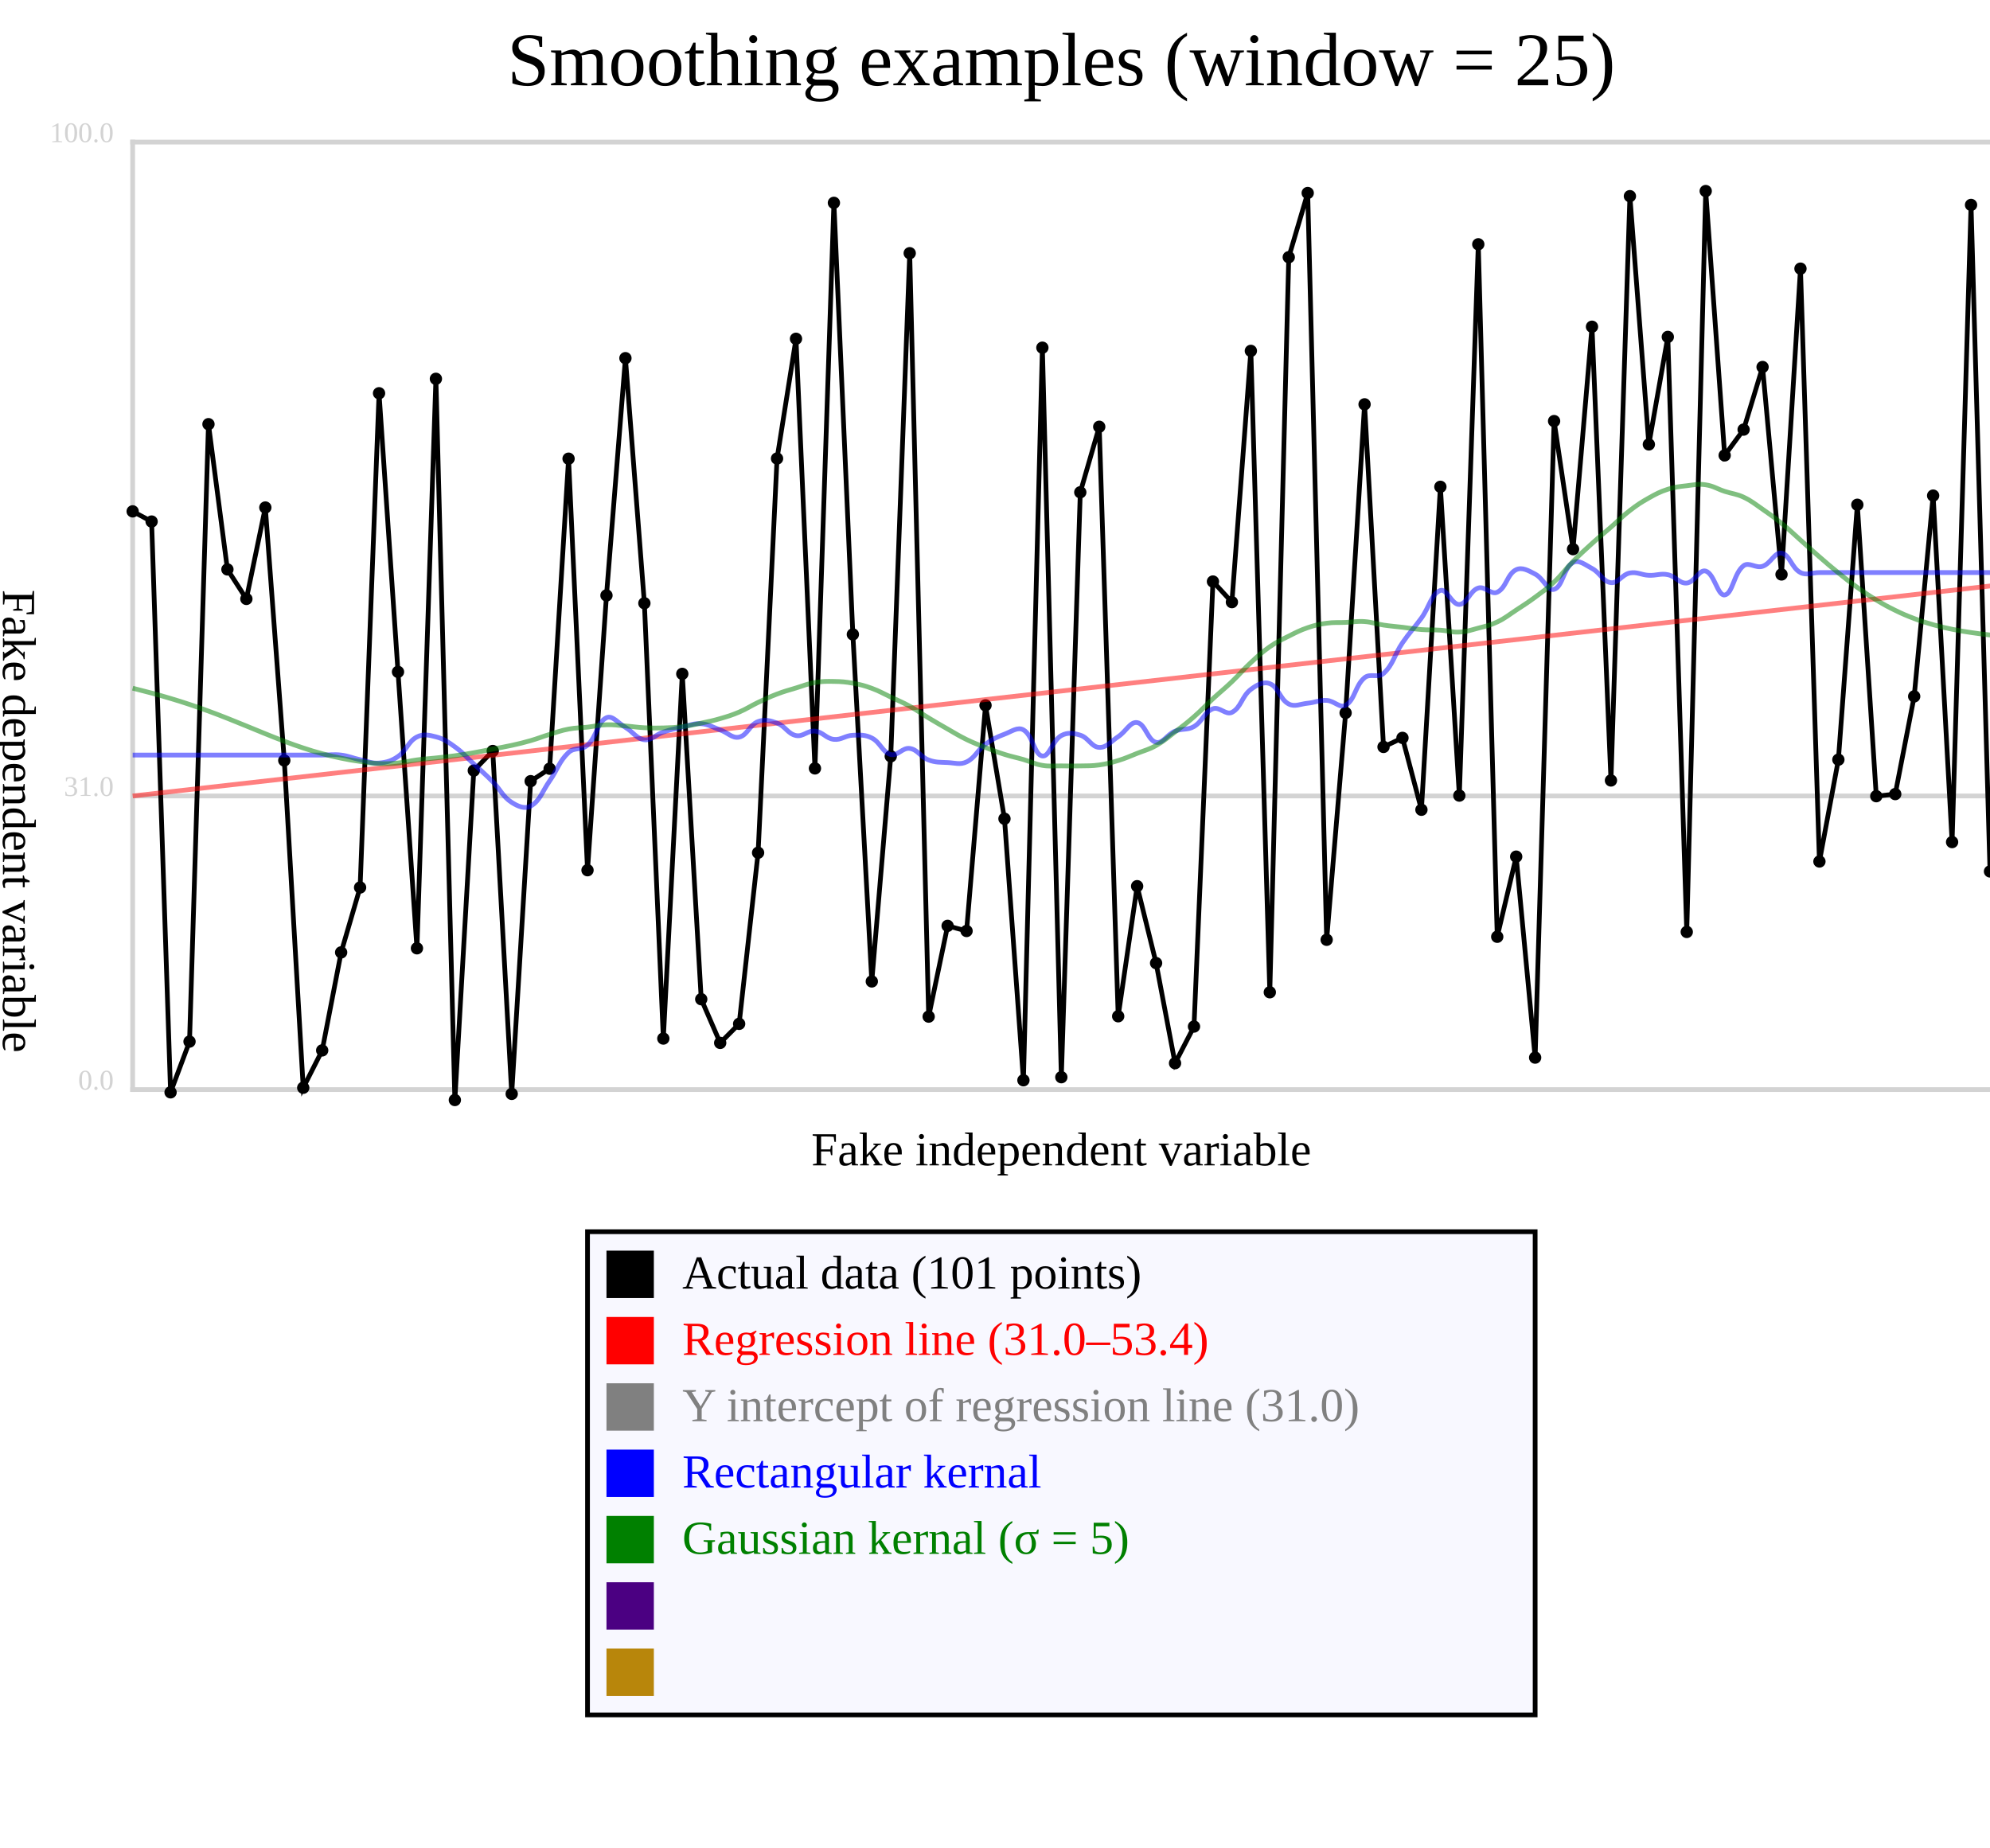
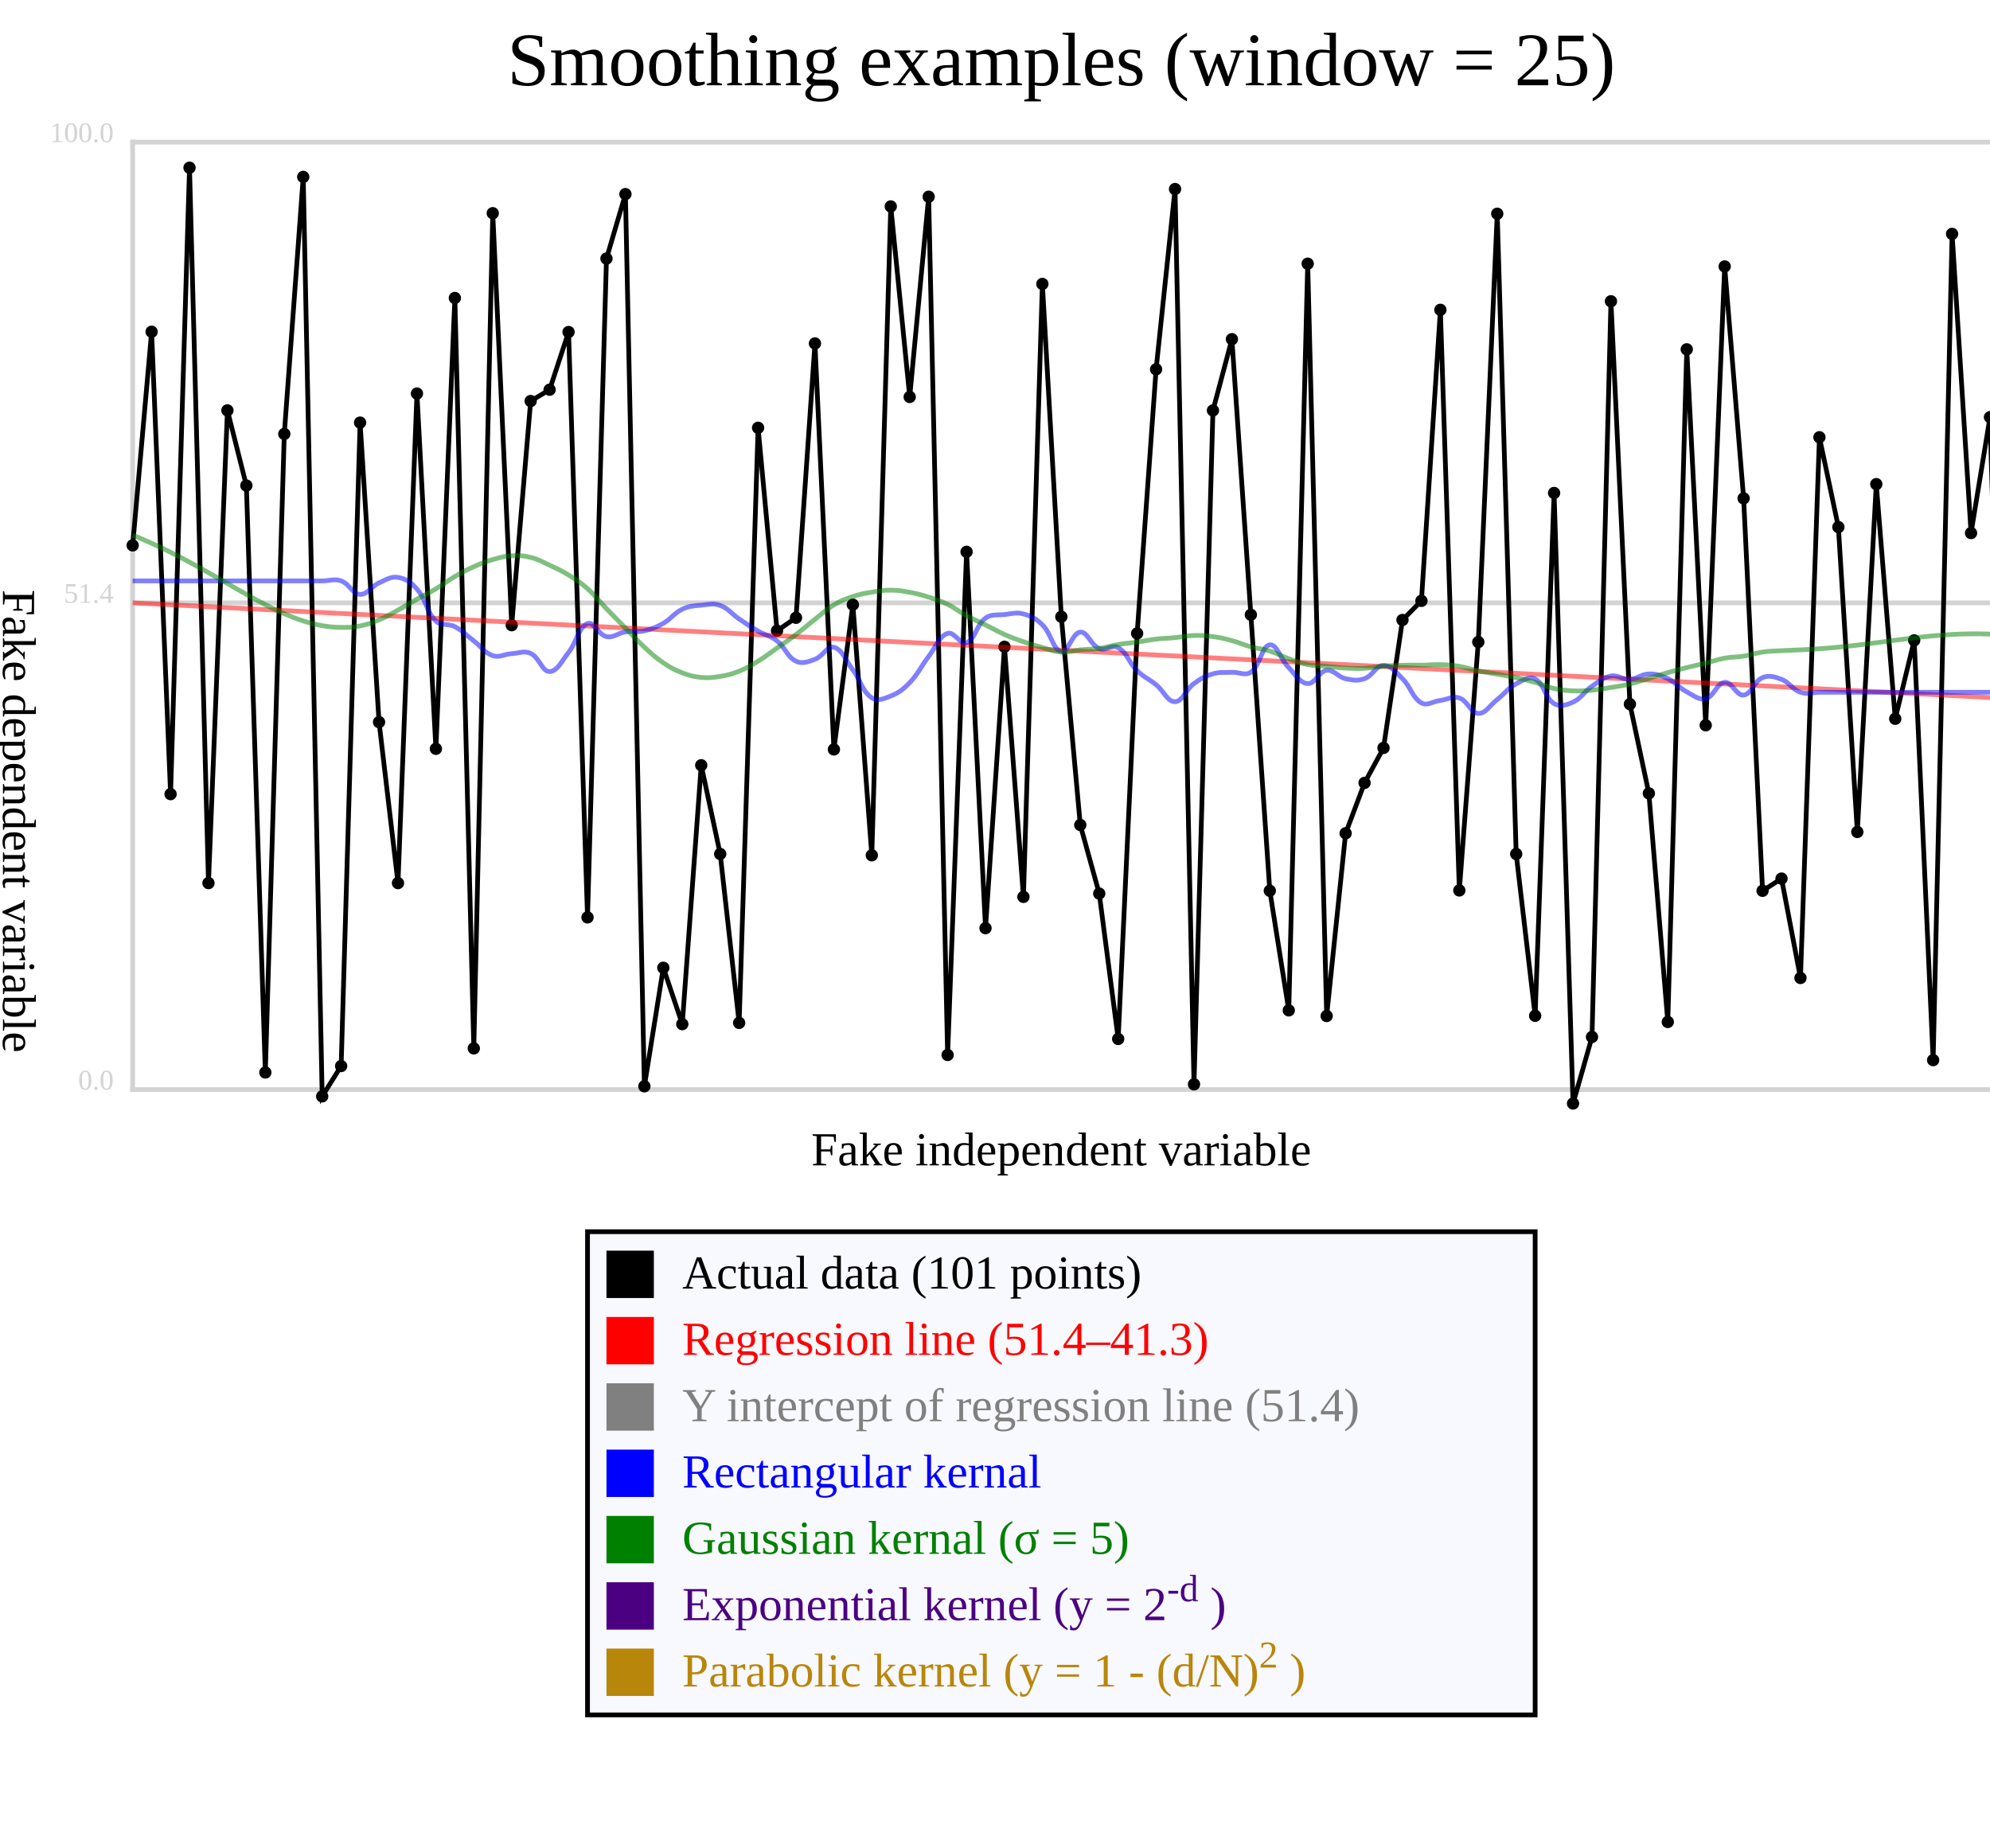
<svg xmlns="http://www.w3.org/2000/svg" viewBox="-12 -115 210 195">
  <style type="text/css">
                #linear {
                    stroke: blue;
                    stroke-width: 0.5;
                    stroke-opacity: 0.5;
                    fill: none;
                }
                #gaussian {
                    stroke: green;
                    stroke-width: 0.5;
                    stroke-opacity: 0.5;
                    fill: none;
                }
                .regression {
                    stroke: red;
                    stroke-width: 0.5;
                    stroke-opacity: 0.5;
                }</style>
  <g>
    <line x1="2" y1="0" x2="200" y2="0" stroke="lightgray" stroke-width="0.5" stroke-linecap="square" />
    <text x="0" y="0" fill="lightgray" font-size="3" text-anchor="end" alignment-baseline="central">0.0</text>
    <line x1="2" y1="-100" x2="200" y2="-100" stroke="lightgray" stroke-width="0.5" stroke-linecap="square" />
    <text x="0" y="-100" fill="lightgray" font-size="3" text-anchor="end" alignment-baseline="central">100.0</text>
-     <text x="0" y="-30.989" fill="lightgray" font-size="3" text-anchor="end" alignment-baseline="central">31.0</text>
+     <text x="0" y="-51.372" fill="lightgray" font-size="3" text-anchor="end" alignment-baseline="central">51.4</text>
    <text x="208" y="-100" font-size="3" fill="lightgray" text-anchor="end" alignment-baseline="central">100.0</text>
    <text x="208" y="0" font-size="3" fill="lightgray" text-anchor="end" alignment-baseline="central">0.0</text>
-     <text x="208" y="-53.376" fill="red" fill-opacity="0.5" font-size="3" text-anchor="end" alignment-baseline="central">53.4</text>
+     <text x="208" y="-41.279" fill="red" fill-opacity="0.5" font-size="3" text-anchor="end" alignment-baseline="central">41.3</text>
    <line x1="2" y1="-100" x2="2" y2="0" stroke="lightgray" stroke-width="0.5" stroke-linecap="square" />
    <line x1="200" y1="-100" x2="200" y2="0" stroke="lightgray" stroke-width="0.5" stroke-linecap="square" />
-     <line x1="2" y1="-30.989" x2="200" y2="-30.989" stroke="lightgray" stroke-width="0.5" />
-     <circle cx="2" cy="-61.029" r="0.65" fill="black" />
-     <circle cx="4" cy="-59.953" r="0.65" fill="black" />
-     <circle cx="6" cy="0.291" r="0.65" fill="black" />
-     <circle cx="8" cy="-5.066" r="0.65" fill="black" />
-     <circle cx="10" cy="-70.23" r="0.65" fill="black" />
-     <circle cx="12" cy="-54.9" r="0.65" fill="black" />
-     <circle cx="14" cy="-51.787" r="0.65" fill="black" />
-     <circle cx="16" cy="-61.434" r="0.65" fill="black" />
-     <circle cx="18" cy="-34.737" r="0.65" fill="black" />
-     <circle cx="20" cy="-0.192" r="0.65" fill="black" />
-     <circle cx="22" cy="-4.134" r="0.65" fill="black" />
-     <circle cx="24" cy="-14.479" r="0.65" fill="black" />
-     <circle cx="26" cy="-21.329" r="0.65" fill="black" />
-     <circle cx="28" cy="-73.494" r="0.65" fill="black" />
-     <circle cx="30" cy="-44.087" r="0.65" fill="black" />
-     <circle cx="32" cy="-14.912" r="0.65" fill="black" />
-     <circle cx="34" cy="-75.018" r="0.65" fill="black" />
-     <circle cx="36" cy="1.102" r="0.65" fill="black" />
-     <circle cx="38" cy="-33.67" r="0.65" fill="black" />
-     <circle cx="40" cy="-35.736" r="0.65" fill="black" />
-     <circle cx="42" cy="0.454" r="0.65" fill="black" />
-     <circle cx="44" cy="-32.551" r="0.65" fill="black" />
-     <circle cx="46" cy="-33.867" r="0.65" fill="black" />
-     <circle cx="48" cy="-66.587" r="0.65" fill="black" />
-     <circle cx="50" cy="-23.153" r="0.65" fill="black" />
-     <circle cx="52" cy="-52.156" r="0.65" fill="black" />
-     <circle cx="54" cy="-77.197" r="0.65" fill="black" />
-     <circle cx="56" cy="-51.331" r="0.65" fill="black" />
-     <circle cx="58" cy="-5.386" r="0.65" fill="black" />
-     <circle cx="60" cy="-43.876" r="0.65" fill="black" />
-     <circle cx="62" cy="-9.537" r="0.65" fill="black" />
-     <circle cx="64" cy="-4.926" r="0.65" fill="black" />
-     <circle cx="66" cy="-6.938" r="0.65" fill="black" />
-     <circle cx="68" cy="-24.996" r="0.65" fill="black" />
-     <circle cx="70" cy="-66.603" r="0.65" fill="black" />
-     <circle cx="72" cy="-79.243" r="0.65" fill="black" />
-     <circle cx="74" cy="-33.899" r="0.65" fill="black" />
-     <circle cx="76" cy="-93.591" r="0.65" fill="black" />
-     <circle cx="78" cy="-48.042" r="0.65" fill="black" />
-     <circle cx="80" cy="-11.415" r="0.65" fill="black" />
-     <circle cx="82" cy="-35.176" r="0.65" fill="black" />
-     <circle cx="84" cy="-88.276" r="0.65" fill="black" />
-     <circle cx="86" cy="-7.701" r="0.65" fill="black" />
-     <circle cx="88" cy="-17.279" r="0.65" fill="black" />
-     <circle cx="90" cy="-16.739" r="0.65" fill="black" />
-     <circle cx="92" cy="-40.556" r="0.65" fill="black" />
-     <circle cx="94" cy="-28.586" r="0.65" fill="black" />
-     <circle cx="96" cy="-0.983" r="0.65" fill="black" />
-     <circle cx="98" cy="-78.303" r="0.65" fill="black" />
-     <circle cx="100" cy="-1.306" r="0.65" fill="black" />
-     <circle cx="102" cy="-63.041" r="0.65" fill="black" />
-     <circle cx="104" cy="-69.957" r="0.65" fill="black" />
-     <circle cx="106" cy="-7.738" r="0.65" fill="black" />
-     <circle cx="108" cy="-21.467" r="0.65" fill="black" />
-     <circle cx="110" cy="-13.349" r="0.65" fill="black" />
-     <circle cx="112" cy="-2.785" r="0.65" fill="black" />
-     <circle cx="114" cy="-6.652" r="0.65" fill="black" />
-     <circle cx="116" cy="-53.622" r="0.65" fill="black" />
-     <circle cx="118" cy="-51.448" r="0.65" fill="black" />
-     <circle cx="120" cy="-77.966" r="0.65" fill="black" />
-     <circle cx="122" cy="-10.269" r="0.65" fill="black" />
-     <circle cx="124" cy="-87.854" r="0.65" fill="black" />
-     <circle cx="126" cy="-94.627" r="0.65" fill="black" />
-     <circle cx="128" cy="-15.81" r="0.65" fill="black" />
-     <circle cx="130" cy="-39.756" r="0.65" fill="black" />
-     <circle cx="132" cy="-72.325" r="0.65" fill="black" />
-     <circle cx="134" cy="-36.165" r="0.65" fill="black" />
-     <circle cx="136" cy="-37.12" r="0.65" fill="black" />
-     <circle cx="138" cy="-29.534" r="0.65" fill="black" />
-     <circle cx="140" cy="-63.62" r="0.65" fill="black" />
-     <circle cx="142" cy="-31.028" r="0.65" fill="black" />
-     <circle cx="144" cy="-89.215" r="0.65" fill="black" />
-     <circle cx="146" cy="-16.128" r="0.65" fill="black" />
-     <circle cx="148" cy="-24.586" r="0.65" fill="black" />
-     <circle cx="150" cy="-3.374" r="0.65" fill="black" />
-     <circle cx="152" cy="-70.556" r="0.65" fill="black" />
-     <circle cx="154" cy="-57.039" r="0.65" fill="black" />
-     <circle cx="156" cy="-80.515" r="0.65" fill="black" />
-     <circle cx="158" cy="-32.626" r="0.65" fill="black" />
-     <circle cx="160" cy="-94.296" r="0.65" fill="black" />
-     <circle cx="162" cy="-68.094" r="0.65" fill="black" />
-     <circle cx="164" cy="-79.439" r="0.65" fill="black" />
-     <circle cx="166" cy="-16.638" r="0.65" fill="black" />
-     <circle cx="168" cy="-94.835" r="0.65" fill="black" />
-     <circle cx="170" cy="-66.936" r="0.65" fill="black" />
-     <circle cx="172" cy="-69.658" r="0.65" fill="black" />
-     <circle cx="174" cy="-76.263" r="0.65" fill="black" />
-     <circle cx="176" cy="-54.369" r="0.65" fill="black" />
-     <circle cx="178" cy="-86.645" r="0.65" fill="black" />
-     <circle cx="180" cy="-24.073" r="0.65" fill="black" />
-     <circle cx="182" cy="-34.819" r="0.65" fill="black" />
-     <circle cx="184" cy="-61.725" r="0.65" fill="black" />
-     <circle cx="186" cy="-30.966" r="0.65" fill="black" />
-     <circle cx="188" cy="-31.188" r="0.65" fill="black" />
-     <circle cx="190" cy="-41.499" r="0.65" fill="black" />
-     <circle cx="192" cy="-62.69" r="0.65" fill="black" />
-     <circle cx="194" cy="-26.123" r="0.65" fill="black" />
-     <circle cx="196" cy="-93.37" r="0.65" fill="black" />
-     <circle cx="198" cy="-23.024" r="0.65" fill="black" />
-     <circle cx="200" cy="-38.055" r="0.65" fill="black" />
-     <polyline points="2,-61.029 4,-59.953 6,0.291 8,-5.066 10,-70.23 12,-54.9 14,-51.787 16,-61.434 18,-34.737 20,-0.192 22,-4.134 24,-14.479 26,-21.329 28,-73.494 30,-44.087 32,-14.912 34,-75.018 36,1.102 38,-33.67 40,-35.736 42,0.454 44,-32.551 46,-33.867 48,-66.587 50,-23.153 52,-52.156 54,-77.197 56,-51.331 58,-5.386 60,-43.876 62,-9.537 64,-4.926 66,-6.938 68,-24.996 70,-66.603 72,-79.243 74,-33.899 76,-93.591 78,-48.042 80,-11.415 82,-35.176 84,-88.276 86,-7.701 88,-17.279 90,-16.739 92,-40.556 94,-28.586 96,-0.983 98,-78.303 100,-1.306 102,-63.041 104,-69.957 106,-7.738 108,-21.467 110,-13.349 112,-2.785 114,-6.652 116,-53.622 118,-51.448 120,-77.966 122,-10.269 124,-87.854 126,-94.627 128,-15.81 130,-39.756 132,-72.325 134,-36.165 136,-37.12 138,-29.534 140,-63.62 142,-31.028 144,-89.215 146,-16.128 148,-24.586 150,-3.374 152,-70.556 154,-57.039 156,-80.515 158,-32.626 160,-94.296 162,-68.094 164,-79.439 166,-16.638 168,-94.835 170,-66.936 172,-69.658 174,-76.263 176,-54.369 178,-86.645 180,-24.073 182,-34.819 184,-61.725 186,-30.966 188,-31.188 190,-41.499 192,-62.69 194,-26.123 196,-93.37 198,-23.024 200,-38.055" stroke="black" stroke-width="0.5" fill="none" />
+     <line x1="2" y1="-51.372" x2="200" y2="-51.372" stroke="lightgray" stroke-width="0.5" />
+     <circle cx="2" cy="-57.436" r="0.65" fill="black" />
+     <circle cx="4" cy="-79.984" r="0.65" fill="black" />
+     <circle cx="6" cy="-31.184" r="0.65" fill="black" />
+     <circle cx="8" cy="-97.298" r="0.65" fill="black" />
+     <circle cx="10" cy="-21.793" r="0.65" fill="black" />
+     <circle cx="12" cy="-71.685" r="0.65" fill="black" />
+     <circle cx="14" cy="-63.751" r="0.65" fill="black" />
+     <circle cx="16" cy="-1.803" r="0.65" fill="black" />
+     <circle cx="18" cy="-69.197" r="0.65" fill="black" />
+     <circle cx="20" cy="-96.328" r="0.65" fill="black" />
+     <circle cx="22" cy="0.717" r="0.65" fill="black" />
+     <circle cx="24" cy="-2.484" r="0.65" fill="black" />
+     <circle cx="26" cy="-70.394" r="0.65" fill="black" />
+     <circle cx="28" cy="-38.786" r="0.65" fill="black" />
+     <circle cx="30" cy="-21.795" r="0.65" fill="black" />
+     <circle cx="32" cy="-73.464" r="0.65" fill="black" />
+     <circle cx="34" cy="-35.967" r="0.65" fill="black" />
+     <circle cx="36" cy="-83.548" r="0.65" fill="black" />
+     <circle cx="38" cy="-4.349" r="0.65" fill="black" />
+     <circle cx="40" cy="-92.496" r="0.65" fill="black" />
+     <circle cx="42" cy="-49.014" r="0.65" fill="black" />
+     <circle cx="44" cy="-72.672" r="0.65" fill="black" />
+     <circle cx="46" cy="-73.868" r="0.65" fill="black" />
+     <circle cx="48" cy="-79.957" r="0.65" fill="black" />
+     <circle cx="50" cy="-18.174" r="0.65" fill="black" />
+     <circle cx="52" cy="-87.71" r="0.65" fill="black" />
+     <circle cx="54" cy="-94.512" r="0.65" fill="black" />
+     <circle cx="56" cy="-0.346" r="0.65" fill="black" />
+     <circle cx="58" cy="-12.856" r="0.65" fill="black" />
+     <circle cx="60" cy="-6.907" r="0.65" fill="black" />
+     <circle cx="62" cy="-34.23" r="0.65" fill="black" />
+     <circle cx="64" cy="-24.869" r="0.65" fill="black" />
+     <circle cx="66" cy="-7.039" r="0.65" fill="black" />
+     <circle cx="68" cy="-69.847" r="0.65" fill="black" />
+     <circle cx="70" cy="-48.431" r="0.65" fill="black" />
+     <circle cx="72" cy="-49.798" r="0.65" fill="black" />
+     <circle cx="74" cy="-78.749" r="0.65" fill="black" />
+     <circle cx="76" cy="-35.903" r="0.65" fill="black" />
+     <circle cx="78" cy="-51.178" r="0.65" fill="black" />
+     <circle cx="80" cy="-24.728" r="0.65" fill="black" />
+     <circle cx="82" cy="-93.212" r="0.65" fill="black" />
+     <circle cx="84" cy="-73.103" r="0.65" fill="black" />
+     <circle cx="86" cy="-94.236" r="0.65" fill="black" />
+     <circle cx="88" cy="-3.653" r="0.65" fill="black" />
+     <circle cx="90" cy="-56.757" r="0.65" fill="black" />
+     <circle cx="92" cy="-17.037" r="0.65" fill="black" />
+     <circle cx="94" cy="-46.735" r="0.65" fill="black" />
+     <circle cx="96" cy="-20.34" r="0.65" fill="black" />
+     <circle cx="98" cy="-85.032" r="0.65" fill="black" />
+     <circle cx="100" cy="-49.902" r="0.65" fill="black" />
+     <circle cx="102" cy="-27.927" r="0.65" fill="black" />
+     <circle cx="104" cy="-20.687" r="0.65" fill="black" />
+     <circle cx="106" cy="-5.344" r="0.65" fill="black" />
+     <circle cx="108" cy="-48.146" r="0.65" fill="black" />
+     <circle cx="110" cy="-76.022" r="0.65" fill="black" />
+     <circle cx="112" cy="-95.047" r="0.65" fill="black" />
+     <circle cx="114" cy="-0.557" r="0.65" fill="black" />
+     <circle cx="116" cy="-71.678" r="0.65" fill="black" />
+     <circle cx="118" cy="-79.2" r="0.65" fill="black" />
+     <circle cx="120" cy="-50.113" r="0.65" fill="black" />
+     <circle cx="122" cy="-20.983" r="0.65" fill="black" />
+     <circle cx="124" cy="-8.36" r="0.65" fill="black" />
+     <circle cx="126" cy="-87.168" r="0.65" fill="black" />
+     <circle cx="128" cy="-7.766" r="0.65" fill="black" />
+     <circle cx="130" cy="-27.051" r="0.65" fill="black" />
+     <circle cx="132" cy="-32.37" r="0.65" fill="black" />
+     <circle cx="134" cy="-36.058" r="0.65" fill="black" />
+     <circle cx="136" cy="-49.565" r="0.65" fill="black" />
+     <circle cx="138" cy="-51.583" r="0.65" fill="black" />
+     <circle cx="140" cy="-82.298" r="0.65" fill="black" />
+     <circle cx="142" cy="-21.018" r="0.65" fill="black" />
+     <circle cx="144" cy="-47.235" r="0.65" fill="black" />
+     <circle cx="146" cy="-92.441" r="0.65" fill="black" />
+     <circle cx="148" cy="-24.864" r="0.65" fill="black" />
+     <circle cx="150" cy="-7.788" r="0.65" fill="black" />
+     <circle cx="152" cy="-62.967" r="0.65" fill="black" />
+     <circle cx="154" cy="1.47" r="0.65" fill="black" />
+     <circle cx="156" cy="-5.553" r="0.65" fill="black" />
+     <circle cx="158" cy="-83.202" r="0.65" fill="black" />
+     <circle cx="160" cy="-40.68" r="0.65" fill="black" />
+     <circle cx="162" cy="-31.265" r="0.65" fill="black" />
+     <circle cx="164" cy="-7.137" r="0.65" fill="black" />
+     <circle cx="166" cy="-78.129" r="0.65" fill="black" />
+     <circle cx="168" cy="-38.45" r="0.65" fill="black" />
+     <circle cx="170" cy="-86.876" r="0.65" fill="black" />
+     <circle cx="172" cy="-62.399" r="0.65" fill="black" />
+     <circle cx="174" cy="-20.981" r="0.65" fill="black" />
+     <circle cx="176" cy="-22.268" r="0.65" fill="black" />
+     <circle cx="178" cy="-11.78" r="0.65" fill="black" />
+     <circle cx="180" cy="-68.85" r="0.65" fill="black" />
+     <circle cx="182" cy="-59.369" r="0.65" fill="black" />
+     <circle cx="184" cy="-27.189" r="0.65" fill="black" />
+     <circle cx="186" cy="-63.901" r="0.65" fill="black" />
+     <circle cx="188" cy="-39.135" r="0.65" fill="black" />
+     <circle cx="190" cy="-47.411" r="0.65" fill="black" />
+     <circle cx="192" cy="-3.11" r="0.65" fill="black" />
+     <circle cx="194" cy="-90.314" r="0.65" fill="black" />
+     <circle cx="196" cy="-58.739" r="0.65" fill="black" />
+     <circle cx="198" cy="-70.969" r="0.65" fill="black" />
+     <circle cx="200" cy="-3.24" r="0.65" fill="black" />
+     <polyline points="2,-57.436 4,-79.984 6,-31.184 8,-97.298 10,-21.793 12,-71.685 14,-63.751 16,-1.803 18,-69.197 20,-96.328 22,0.717 24,-2.484 26,-70.394 28,-38.786 30,-21.795 32,-73.464 34,-35.967 36,-83.548 38,-4.349 40,-92.496 42,-49.014 44,-72.672 46,-73.868 48,-79.957 50,-18.174 52,-87.71 54,-94.512 56,-0.346 58,-12.856 60,-6.907 62,-34.23 64,-24.869 66,-7.039 68,-69.847 70,-48.431 72,-49.798 74,-78.749 76,-35.903 78,-51.178 80,-24.728 82,-93.212 84,-73.103 86,-94.236 88,-3.653 90,-56.757 92,-17.037 94,-46.735 96,-20.34 98,-85.032 100,-49.902 102,-27.927 104,-20.687 106,-5.344 108,-48.146 110,-76.022 112,-95.047 114,-0.557 116,-71.678 118,-79.2 120,-50.113 122,-20.983 124,-8.36 126,-87.168 128,-7.766 130,-27.051 132,-32.37 134,-36.058 136,-49.565 138,-51.583 140,-82.298 142,-21.018 144,-47.235 146,-92.441 148,-24.864 150,-7.788 152,-62.967 154,1.47 156,-5.553 158,-83.202 160,-40.68 162,-31.265 164,-7.137 166,-78.129 168,-38.45 170,-86.876 172,-62.399 174,-20.981 176,-22.268 178,-11.78 180,-68.85 182,-59.369 184,-27.189 186,-63.901 188,-39.135 190,-47.411 192,-3.11 194,-90.314 196,-58.739 198,-70.969 200,-3.24" stroke="black" stroke-width="0.5" fill="none" />
    <g>
-       <line x1="2" y1="-30.989" x2="200" y2="-53.376" class="regression" />
+       <line x1="2" y1="-51.372" x2="200" y2="-41.279" class="regression" />
    </g>
    <g id="linear">
      <g>
-         <path d="M2,-35.306 Q3.2,-35.306 4,-35.306 C4.8,-35.306 5.2,-35.306 6,-35.306 C6.8,-35.306 7.2,-35.306 8,-35.306 C8.8,-35.306 9.2,-35.306 10,-35.306 C10.8,-35.306 11.2,-35.306 12,-35.306 C12.8,-35.306 13.2,-35.306 14,-35.306 C14.8,-35.306 15.2,-35.306 16,-35.306 C16.8,-35.306 17.2,-35.306 18,-35.306 C18.8,-35.306 19.2,-35.306 20,-35.306 C20.8,-35.306 21.2,-35.306 22,-35.306 C22.8,-35.306 23.211,-35.402 24,-35.306 C24.811,-35.207 25.195,-34.989 26,-34.82 C26.795,-34.653 27.216,-34.399 28,-34.465 C28.816,-34.533 29.322,-34.688 30,-35.155 C30.922,-35.789 31.056,-36.73 32,-37.22 C32.656,-37.561 33.249,-37.428 34,-37.232 C34.849,-37.011 35.271,-36.701 36,-36.178 C36.871,-35.554 37.206,-35.096 38,-34.364 C38.806,-33.62 39.231,-33.269 40,-32.489 C40.831,-31.648 41.053,-30.918 42,-30.309 C42.653,-29.89 43.392,-29.575 44,-29.92 C44.992,-30.482 45.233,-31.49 46,-32.576 C46.833,-33.755 46.997,-34.632 48,-35.581 C48.597,-36.145 49.394,-35.801 50,-36.357 C50.994,-37.268 51.023,-38.791 52,-39.248 C52.623,-39.54 53.225,-38.68 54,-38.23 C54.825,-37.75 55.159,-37.027 56,-36.923 C56.759,-36.829 57.183,-37.46 58,-37.734 C58.783,-37.996 59.193,-38.086 60,-38.264 C60.793,-38.439 61.214,-38.676 62,-38.616 C62.814,-38.554 63.207,-38.241 64,-37.96 C64.807,-37.675 65.276,-37.041 66,-37.2 C66.876,-37.393 67.099,-38.507 68,-38.841 C68.699,-39.1 69.27,-38.951 70,-38.682 C70.87,-38.362 71.139,-37.549 72,-37.367 C72.739,-37.21 73.224,-37.914 74,-37.836 C74.824,-37.752 75.174,-37.052 76,-36.962 C76.774,-36.877 77.195,-37.368 78,-37.397 C78.795,-37.426 79.308,-37.459 80,-37.107 C80.908,-36.646 81.107,-35.609 82,-35.364 C82.707,-35.169 83.244,-36.116 84,-36.007 C84.844,-35.885 85.14,-35.106 86,-34.786 C86.74,-34.51 87.197,-34.556 88,-34.516 C88.797,-34.476 89.324,-34.258 90,-34.585 C90.924,-35.032 91.124,-35.812 92,-36.452 C92.724,-36.982 93.161,-37.193 94,-37.51 C94.761,-37.798 95.399,-38.311 96,-37.965 C96.999,-37.389 97.141,-35.335 98,-35.206 C98.741,-35.095 99.048,-36.84 100,-37.364 C100.648,-37.72 101.269,-37.634 102,-37.406 C102.869,-37.134 103.186,-36.148 104,-36.116 C104.786,-36.086 105.232,-36.747 106,-37.25 C106.832,-37.795 107.259,-38.847 108,-38.736 C108.859,-38.607 109.113,-36.853 110,-36.651 C110.713,-36.49 111.152,-37.475 112,-37.828 C112.752,-38.142 113.314,-37.913 114,-38.318 C114.914,-38.859 115.082,-39.851 116,-40.194 C116.682,-40.448 117.371,-39.491 118,-39.813 C118.971,-40.309 119.039,-41.509 120,-42.238 C120.639,-42.722 121.335,-43.1 122,-42.843 C122.935,-42.483 123.049,-41.186 124,-40.695 C124.649,-40.36 125.204,-40.701 126,-40.778 C126.804,-40.855 127.208,-41.121 128,-41.078 C128.808,-41.034 129.41,-40.208 130,-40.561 C131.01,-41.166 130.987,-42.623 132,-43.472 C132.587,-43.966 133.44,-43.403 134,-43.919 C135.04,-44.877 135.142,-45.902 136,-47.157 C136.742,-48.242 137.228,-48.703 138,-49.769 C138.828,-50.913 139.061,-52.344 140,-52.68 C140.661,-52.917 141.225,-51.152 142,-51.201 C142.825,-51.254 143.098,-52.645 144,-52.937 C144.698,-53.162 145.364,-52.188 146,-52.495 C146.964,-52.962 147.037,-54.411 148,-54.871 C148.637,-55.175 149.289,-54.776 150,-54.407 C150.889,-53.946 151.319,-52.589 152,-52.797 C152.919,-53.078 153.003,-55.08 154,-55.63 C154.603,-55.963 155.27,-55.391 156,-55.003 C156.87,-54.54 157.157,-53.604 158,-53.503 C158.757,-53.412 159.157,-54.362 160,-54.525 C160.757,-54.672 161.197,-54.315 162,-54.279 C162.797,-54.243 163.236,-54.502 164,-54.345 C164.836,-54.174 165.232,-53.387 166,-53.46 C166.832,-53.54 167.322,-54.94 168,-54.727 C168.922,-54.437 169.253,-52.098 170,-52.203 C170.853,-52.324 170.964,-54.509 172,-55.293 C172.564,-55.719 173.278,-54.991 174,-55.23 C174.878,-55.521 175.265,-56.739 176,-56.618 C176.865,-56.475 177.058,-55.052 178,-54.57 C178.658,-54.233 179.2,-54.57 180,-54.57 C180.8,-54.57 181.2,-54.57 182,-54.57 C182.8,-54.57 183.2,-54.57 184,-54.57 C184.8,-54.57 185.2,-54.57 186,-54.57 C186.8,-54.57 187.2,-54.57 188,-54.57 C188.8,-54.57 189.2,-54.57 190,-54.57 C190.8,-54.57 191.2,-54.57 192,-54.57 C192.8,-54.57 193.2,-54.57 194,-54.57 C194.8,-54.57 195.2,-54.57 196,-54.57 C196.8,-54.57 197.2,-54.57 198,-54.57 Q198.8,-54.57 200,-54.57" class="spline" fill="none" />
+         <path d="M2,-53.689 Q3.2,-53.689 4,-53.689 C4.8,-53.689 5.2,-53.689 6,-53.689 C6.8,-53.689 7.2,-53.689 8,-53.689 C8.8,-53.689 9.2,-53.689 10,-53.689 C10.8,-53.689 11.2,-53.689 12,-53.689 C12.8,-53.689 13.2,-53.689 14,-53.689 C14.8,-53.689 15.2,-53.689 16,-53.689 C16.8,-53.689 17.2,-53.689 18,-53.689 C18.8,-53.689 19.2,-53.689 20,-53.689 C20.8,-53.689 21.2,-53.689 22,-53.689 C22.8,-53.689 23.281,-53.944 24,-53.689 C24.881,-53.376 25.181,-52.311 26,-52.268 C26.781,-52.227 27.154,-53.1 28,-53.479 C28.754,-53.817 29.248,-54.183 30,-54.06 C30.848,-53.922 31.401,-53.518 32,-52.827 C33.001,-51.673 32.955,-50.487 34,-49.449 C34.555,-48.898 35.272,-49.235 36,-48.854 C36.872,-48.397 37.206,-47.962 38,-47.356 C38.806,-46.741 39.108,-46.1 40,-45.8 C40.708,-45.562 41.198,-45.963 42,-46.01 C42.798,-46.057 43.329,-46.353 44,-46.036 C44.929,-45.597 45.21,-44.099 46,-44.12 C46.81,-44.141 47.299,-45.252 48,-46.141 C48.899,-47.28 49.04,-48.79 50,-49.191 C50.64,-49.458 51.134,-48.003 52,-47.811 C52.734,-47.649 53.189,-48.183 54,-48.307 C54.789,-48.428 55.228,-48.249 56,-48.424 C56.828,-48.612 57.259,-48.793 58,-49.214 C58.859,-49.703 59.121,-50.28 60,-50.7 C60.721,-51.045 61.191,-51.047 62,-51.127 C62.791,-51.206 63.282,-51.361 64,-51.1 C64.882,-50.778 65.186,-50.221 66,-49.67 C66.786,-49.138 67.179,-48.866 68,-48.391 C68.779,-47.94 69.304,-47.906 70,-47.353 C70.904,-46.635 71.051,-45.672 72,-45.212 C72.651,-44.897 73.265,-45.145 74,-45.415 C74.865,-45.734 75.309,-46.878 76,-46.684 C76.909,-46.429 77.254,-45.29 78,-44.293 C78.854,-43.152 78.977,-42.044 80,-41.34 C80.577,-40.943 81.279,-41.249 82,-41.54 C82.879,-41.894 83.332,-42.254 84,-42.952 C84.932,-43.924 85.168,-44.635 86,-45.716 C86.768,-46.714 87.062,-47.807 88,-48.149 C88.662,-48.391 89.352,-46.915 90,-47.176 C90.952,-47.56 91.014,-49.032 92,-49.762 C92.614,-50.216 93.193,-50.047 94,-50.136 C94.793,-50.224 95.257,-50.405 96,-50.203 C96.857,-49.971 97.359,-49.687 98,-49.051 C98.959,-48.099 99.125,-46.402 100,-46.235 C100.725,-46.096 101.169,-48.22 102,-48.286 C102.769,-48.346 103.089,-46.924 104,-46.549 C104.689,-46.266 105.378,-47.006 106,-46.642 C106.978,-46.07 107.106,-45.083 108,-44.209 C108.706,-43.517 109.23,-43.356 110,-42.727 C110.83,-42.049 111.213,-40.914 112,-40.94 C112.813,-40.966 113.116,-42.208 114,-42.857 C114.716,-43.383 115.155,-43.629 116,-43.879 C116.755,-44.102 117.199,-44.002 118,-44.038 C118.799,-44.074 119.419,-43.636 120,-44.058 C121.019,-44.798 121.154,-46.841 122,-46.942 C122.754,-47.032 123.128,-45.427 124,-44.535 C124.728,-43.79 125.173,-42.909 126,-42.851 C126.773,-42.796 127.156,-44.144 128,-44.252 C128.756,-44.35 129.164,-43.55 130,-43.366 C130.764,-43.198 131.28,-43.12 132,-43.374 C132.88,-43.685 133.201,-44.779 134,-44.777 C134.801,-44.774 135.311,-44.046 136,-43.363 C136.911,-42.46 137.014,-41.376 138,-40.812 C138.614,-40.461 139.2,-40.971 140,-41.075 C140.8,-41.179 141.298,-41.574 142,-41.333 C142.898,-41.025 143.185,-39.735 144,-39.703 C144.785,-39.672 145.218,-40.562 146,-41.173 C146.818,-41.813 147.108,-42.348 148,-42.83 C148.708,-43.213 149.382,-43.658 150,-43.335 C150.982,-42.822 151.008,-41.343 152,-40.739 C152.608,-40.369 153.304,-40.581 154,-40.899 C154.904,-41.314 155.145,-41.983 156,-42.571 C156.745,-43.084 157.155,-43.498 158,-43.651 C158.755,-43.788 159.21,-43.253 160,-43.297 C160.81,-43.341 161.196,-43.855 162,-43.87 C162.796,-43.885 163.267,-43.719 164,-43.372 C164.867,-42.962 165.145,-42.428 166,-41.977 C166.745,-41.583 167.287,-41.081 168,-41.26 C168.887,-41.484 169.164,-42.905 170,-42.984 C170.764,-43.055 171.248,-41.542 172,-41.635 C172.848,-41.741 173.08,-43.097 174,-43.48 C174.68,-43.762 175.275,-43.578 176,-43.298 C176.875,-42.959 177.124,-42.231 178,-41.932 C178.724,-41.685 179.2,-41.932 180,-41.932 C180.8,-41.932 181.2,-41.932 182,-41.932 C182.8,-41.932 183.2,-41.932 184,-41.932 C184.8,-41.932 185.2,-41.932 186,-41.932 C186.8,-41.932 187.2,-41.932 188,-41.932 C188.8,-41.932 189.2,-41.932 190,-41.932 C190.8,-41.932 191.2,-41.932 192,-41.932 C192.8,-41.932 193.2,-41.932 194,-41.932 C194.8,-41.932 195.2,-41.932 196,-41.932 C196.8,-41.932 197.2,-41.932 198,-41.932 Q198.8,-41.932 200,-41.932" class="spline" fill="none" />
      </g>
    </g>
    <g id="gaussian">
      <g>
-         <path d="M2,-42.365 Q3.203,-42.065 4,-41.849 C4.803,-41.631 5.204,-41.52 6,-41.281 C6.804,-41.041 7.204,-40.915 8,-40.65 C8.804,-40.382 9.204,-40.24 10,-39.948 C10.804,-39.654 11.203,-39.497 12,-39.183 C12.803,-38.867 13.201,-38.7 14,-38.375 C14.801,-38.049 15.198,-37.878 16,-37.555 C16.798,-37.235 17.195,-37.07 18,-36.768 C18.795,-36.469 19.193,-36.32 20,-36.055 C20.793,-35.794 21.194,-35.669 22,-35.452 C22.794,-35.238 23.195,-35.142 24,-34.977 C24.795,-34.814 25.197,-34.746 26,-34.632 C26.797,-34.519 27.198,-34.441 28,-34.408 C28.798,-34.376 29.205,-34.393 30,-34.47 C30.805,-34.548 31.197,-34.69 32,-34.796 C32.797,-34.902 33.201,-34.914 34,-35.001 C34.801,-35.089 35.202,-35.124 36,-35.234 C36.802,-35.345 37.202,-35.412 38,-35.554 C38.802,-35.696 39.2,-35.787 40,-35.942 C40.8,-36.098 41.205,-36.154 42,-36.331 C42.805,-36.51 43.208,-36.603 44,-36.832 C44.808,-37.066 45.195,-37.243 46,-37.488 C46.795,-37.73 47.187,-37.893 48,-38.049 C48.787,-38.2 49.201,-38.164 50,-38.255 C50.801,-38.347 51.198,-38.482 52,-38.506 C52.798,-38.531 53.201,-38.442 54,-38.379 C54.801,-38.316 55.198,-38.233 56,-38.192 C56.798,-38.15 57.201,-38.147 58,-38.171 C58.801,-38.194 59.206,-38.208 60,-38.309 C60.806,-38.411 61.205,-38.508 62,-38.677 C62.805,-38.847 63.211,-38.926 64,-39.156 C64.811,-39.393 65.224,-39.512 66,-39.843 C66.824,-40.195 67.189,-40.478 68,-40.864 C68.789,-41.239 69.184,-41.435 70,-41.746 C70.784,-42.045 71.196,-42.144 72,-42.388 C72.796,-42.63 73.185,-42.821 74,-42.962 C74.785,-43.097 75.201,-43.092 76,-43.078 C76.801,-43.064 77.212,-43.034 78,-42.891 C78.812,-42.744 79.225,-42.636 80,-42.352 C80.825,-42.05 81.203,-41.804 82,-41.428 C82.803,-41.049 83.223,-40.891 84,-40.463 C84.823,-40.01 85.194,-39.709 86,-39.224 C86.794,-38.746 87.195,-38.514 88,-38.056 C88.795,-37.603 89.179,-37.347 90,-36.946 C90.779,-36.567 91.192,-36.423 92,-36.106 C92.792,-35.796 93.189,-35.636 94,-35.379 C94.789,-35.128 95.204,-35.067 96,-34.836 C96.804,-34.603 97.182,-34.355 98,-34.218 C98.782,-34.087 99.2,-34.176 100,-34.165 C100.8,-34.154 101.201,-34.142 102,-34.161 C102.801,-34.181 103.21,-34.151 104,-34.263 C104.81,-34.378 105.216,-34.489 106,-34.729 C106.816,-34.979 107.205,-35.172 108,-35.487 C108.805,-35.806 109.251,-35.891 110,-36.314 C110.851,-36.796 111.216,-37.154 112,-37.749 C112.816,-38.369 113.23,-38.676 114,-39.351 C114.83,-40.078 115.189,-40.504 116,-41.254 C116.789,-41.984 117.222,-42.308 118,-43.05 C118.822,-43.834 119.166,-44.299 120,-45.069 C120.766,-45.775 121.149,-46.147 122,-46.741 C122.749,-47.264 123.182,-47.45 124,-47.861 C124.782,-48.254 125.175,-48.47 126,-48.752 C126.775,-49.016 127.189,-49.111 128,-49.224 C128.789,-49.334 129.2,-49.273 130,-49.308 C130.8,-49.342 131.206,-49.452 132,-49.396 C132.806,-49.339 133.196,-49.147 134,-49.027 C134.796,-48.907 135.2,-48.89 136,-48.795 C136.8,-48.7 137.197,-48.613 138,-48.552 C138.797,-48.491 139.202,-48.541 140,-48.488 C140.802,-48.435 141.207,-48.246 142,-48.289 C142.807,-48.332 143.212,-48.495 144,-48.705 C144.812,-48.921 145.246,-48.995 146,-49.354 C146.846,-49.757 147.21,-50.092 148,-50.609 C148.81,-51.139 149.223,-51.396 150,-51.971 C150.823,-52.58 151.257,-52.871 152,-53.571 C152.857,-54.379 153.172,-54.902 154,-55.743 C154.772,-56.528 155.183,-56.898 156,-57.637 C156.783,-58.346 157.203,-58.67 158,-59.364 C158.803,-60.063 159.158,-60.472 160,-61.119 C160.758,-61.703 161.166,-61.975 162,-62.443 C162.766,-62.872 163.169,-63.093 164,-63.361 C164.769,-63.61 165.194,-63.641 166,-63.735 C166.794,-63.828 167.222,-63.946 168,-63.83 C168.822,-63.708 169.196,-63.403 170,-63.14 C170.796,-62.881 171.25,-62.879 172,-62.525 C172.85,-62.123 173.22,-61.789 174,-61.251 C174.82,-60.687 175.228,-60.396 176,-59.768 C176.828,-59.095 177.2,-58.708 178,-58 C178.8,-57.291 179.192,-56.926 180,-56.227 C180.792,-55.541 181.185,-55.193 182,-54.535 C182.785,-53.903 183.18,-53.587 184,-53.001 C184.78,-52.442 185.179,-52.17 186,-51.674 C186.779,-51.202 187.182,-50.98 188,-50.58 C188.782,-50.198 189.186,-50.026 190,-49.718 C190.786,-49.42 191.191,-49.294 192,-49.065 C192.791,-48.841 193.195,-48.752 194,-48.586 C194.795,-48.421 195.197,-48.359 196,-48.238 C196.797,-48.117 197.199,-48.073 198,-47.981 Q198.799,-47.889 200,-47.777" class="spline" fill="none" />
+         <path d="M2,-58.518 Q3.207,-58.019 4,-57.66 C4.807,-57.294 5.207,-57.102 6,-56.707 C6.807,-56.305 7.206,-56.094 8,-55.668 C8.806,-55.236 9.203,-55.009 10,-54.56 C10.803,-54.107 11.2,-53.871 12,-53.413 C12.8,-52.955 13.195,-52.718 14,-52.269 C14.795,-51.827 15.19,-51.599 16,-51.186 C16.79,-50.783 17.186,-50.578 18,-50.228 C18.786,-49.891 19.185,-49.724 20,-49.467 C20.785,-49.22 21.19,-49.107 22,-48.968 C22.79,-48.833 23.199,-48.789 24,-48.782 C24.799,-48.776 25.219,-48.78 26,-48.936 C26.819,-49.099 27.227,-49.257 28,-49.58 C28.827,-49.925 29.211,-50.176 30,-50.606 C30.811,-51.048 31.195,-51.308 32,-51.76 C32.795,-52.206 33.219,-52.383 34,-52.851 C34.819,-53.34 35.177,-53.671 36,-54.152 C36.777,-54.606 37.179,-54.823 38,-55.19 C38.779,-55.538 39.182,-55.704 40,-55.938 C40.782,-56.162 41.194,-56.291 42,-56.337 C42.794,-56.382 43.23,-56.359 44,-56.168 C44.83,-55.962 45.216,-55.709 46,-55.346 C46.816,-54.967 47.237,-54.785 48,-54.312 C48.837,-53.794 49.266,-53.52 50,-52.867 C50.866,-52.098 51.193,-51.594 52,-50.757 C52.793,-49.934 53.198,-49.53 54,-48.715 C54.798,-47.905 55.163,-47.462 56,-46.693 C56.763,-45.993 57.145,-45.621 58,-45.042 C58.745,-44.538 59.162,-44.308 60,-43.986 C60.762,-43.693 61.189,-43.58 62,-43.504 C62.789,-43.429 63.214,-43.481 64,-43.61 C64.814,-43.743 65.235,-43.852 66,-44.159 C66.835,-44.495 67.229,-44.748 68,-45.219 C68.829,-45.725 69.204,-46.044 70,-46.603 C70.804,-47.167 71.218,-47.434 72,-48.027 C72.818,-48.648 73.191,-49.005 74,-49.638 C74.791,-50.258 75.144,-50.646 76,-51.16 C76.744,-51.607 77.175,-51.764 78,-52.039 C78.775,-52.299 79.192,-52.362 80,-52.498 C80.792,-52.631 81.2,-52.714 82,-52.711 C82.8,-52.709 83.21,-52.63 84,-52.485 C84.81,-52.335 85.214,-52.224 86,-51.975 C86.814,-51.716 87.235,-51.589 88,-51.213 C88.835,-50.804 89.18,-50.456 90,-50.012 C90.78,-49.589 91.203,-49.438 92,-49.045 C92.803,-48.648 93.182,-48.399 94,-48.036 C94.782,-47.688 95.19,-47.546 96,-47.268 C96.79,-46.996 97.194,-46.879 98,-46.659 C98.794,-46.443 99.191,-46.227 100,-46.178 C100.791,-46.129 101.198,-46.337 102,-46.414 C102.798,-46.491 103.207,-46.451 104,-46.562 C104.807,-46.676 105.195,-46.843 106,-46.977 C106.795,-47.11 107.202,-47.118 108,-47.231 C108.802,-47.345 109.196,-47.449 110,-47.544 C110.796,-47.637 111.201,-47.624 112,-47.701 C112.801,-47.778 113.198,-47.905 114,-47.927 C114.798,-47.949 115.208,-47.92 116,-47.812 C116.808,-47.703 117.211,-47.597 118,-47.384 C118.811,-47.165 119.19,-46.955 120,-46.732 C120.79,-46.516 121.221,-46.531 122,-46.285 C122.821,-46.027 123.188,-45.764 124,-45.473 C124.788,-45.192 125.183,-45.018 126,-44.856 C126.783,-44.701 127.2,-44.754 128,-44.681 C128.8,-44.607 129.198,-44.531 130,-44.488 C130.798,-44.445 131.202,-44.425 132,-44.464 C132.802,-44.504 133.198,-44.62 134,-44.685 C134.798,-44.749 135.199,-44.764 136,-44.786 C136.799,-44.808 137.2,-44.781 138,-44.794 C138.8,-44.807 139.201,-44.874 140,-44.85 C140.801,-44.826 141.21,-44.805 142,-44.675 C142.81,-44.541 143.194,-44.356 144,-44.19 C144.794,-44.026 145.201,-43.993 146,-43.85 C146.801,-43.707 147.205,-43.646 148,-43.473 C148.805,-43.298 149.208,-43.207 150,-42.981 C150.808,-42.751 151.183,-42.516 152,-42.333 C152.783,-42.158 153.197,-42.121 154,-42.085 C154.797,-42.05 155.204,-42.086 156,-42.156 C156.804,-42.228 157.203,-42.311 158,-42.441 C158.803,-42.572 159.211,-42.617 160,-42.808 C160.811,-43.004 161.2,-43.169 162,-43.409 C162.8,-43.649 163.197,-43.78 164,-44.007 C164.797,-44.233 165.197,-44.34 166,-44.542 C166.797,-44.742 167.202,-44.814 168,-45.012 C168.802,-45.211 169.189,-45.386 170,-45.535 C170.789,-45.68 171.207,-45.618 172,-45.745 C172.807,-45.875 173.192,-46.063 174,-46.179 C174.792,-46.293 175.199,-46.275 176,-46.321 C176.799,-46.367 177.2,-46.368 178,-46.41 C178.8,-46.451 179.201,-46.471 180,-46.528 C180.801,-46.585 181.201,-46.618 182,-46.695 C182.801,-46.771 183.201,-46.817 184,-46.91 C184.801,-47.004 185.2,-47.058 186,-47.162 C186.8,-47.265 187.2,-47.324 188,-47.427 C188.8,-47.53 189.199,-47.586 190,-47.679 C190.799,-47.771 191.199,-47.818 192,-47.89 C192.799,-47.961 193.199,-47.994 194,-48.037 C194.799,-48.079 195.2,-48.095 196,-48.102 C196.8,-48.109 197.201,-48.105 198,-48.073 Q198.801,-48.042 200,-47.944" class="spline" fill="none" />
      </g>
    </g>
    <text x="100" y="8" text-anchor="middle" font-size="5">Fake independent
                    variable</text>
    <text x="-10" y="-50" text-anchor="middle" font-size="5" writing-mode="tb">Fake
                    dependent variable</text>
    <text x="100" y="-106" text-anchor="middle" font-size="8">Smoothing examples (window                     = 25)</text>
  </g>
  <g transform="translate(50, 15)">
    <rect x="0" y="0" width="100" height="51" fill="ghostwhite" stroke="black" stroke-width="0.5" />
    <rect x="2" y="2" width="5" height="5" fill="black" />
    <rect x="2" y="9" width="5" height="5" fill="red" />
    <rect x="2" y="16" width="5" height="5" fill="gray" />
    <rect x="2" y="23" width="5" height="5" fill="blue" />
    <rect x="2" y="30" width="5" height="5" fill="green" />
    <rect x="2" y="37" width="5" height="5" fill="indigo" />
    <rect x="2" y="44" width="5" height="5" fill="darkgoldenrod" />
    <text x="10" y="6" fill="black" font-size="5">
      <tspan>Actual data (101 points)</tspan>
-       <tspan x="10" dy="7" fill="red">Regression line (31.0–53.4)</tspan>
-       <tspan x="10" dy="7" fill="gray">Y intercept of regression line (31.0)</tspan>
+       <tspan x="10" dy="7" fill="red">Regression line (51.4–41.3)</tspan>
+       <tspan x="10" dy="7" fill="gray">Y intercept of regression line (51.4)</tspan>
      <tspan x="10" dy="7" fill="blue">Rectangular kernal</tspan>
      <tspan x="10" dy="7" fill="green">Gaussian kernal (σ = 5)</tspan>
+       <tspan x="10" dy="7" fill="indigo">Exponential kernel (y = 2<tspan dy="-2" font-size="4">-d</tspan>
+         <tspan dy="2">)</tspan>
+       </tspan>
+       <tspan x="10" dy="7" fill="darkgoldenrod">Parabolic kernel (y = 1 - (d/N)<tspan dy="-2" font-size="4">2</tspan>
+         <tspan dy="2">)</tspan>
+       </tspan>
    </text>
  </g>
</svg>
